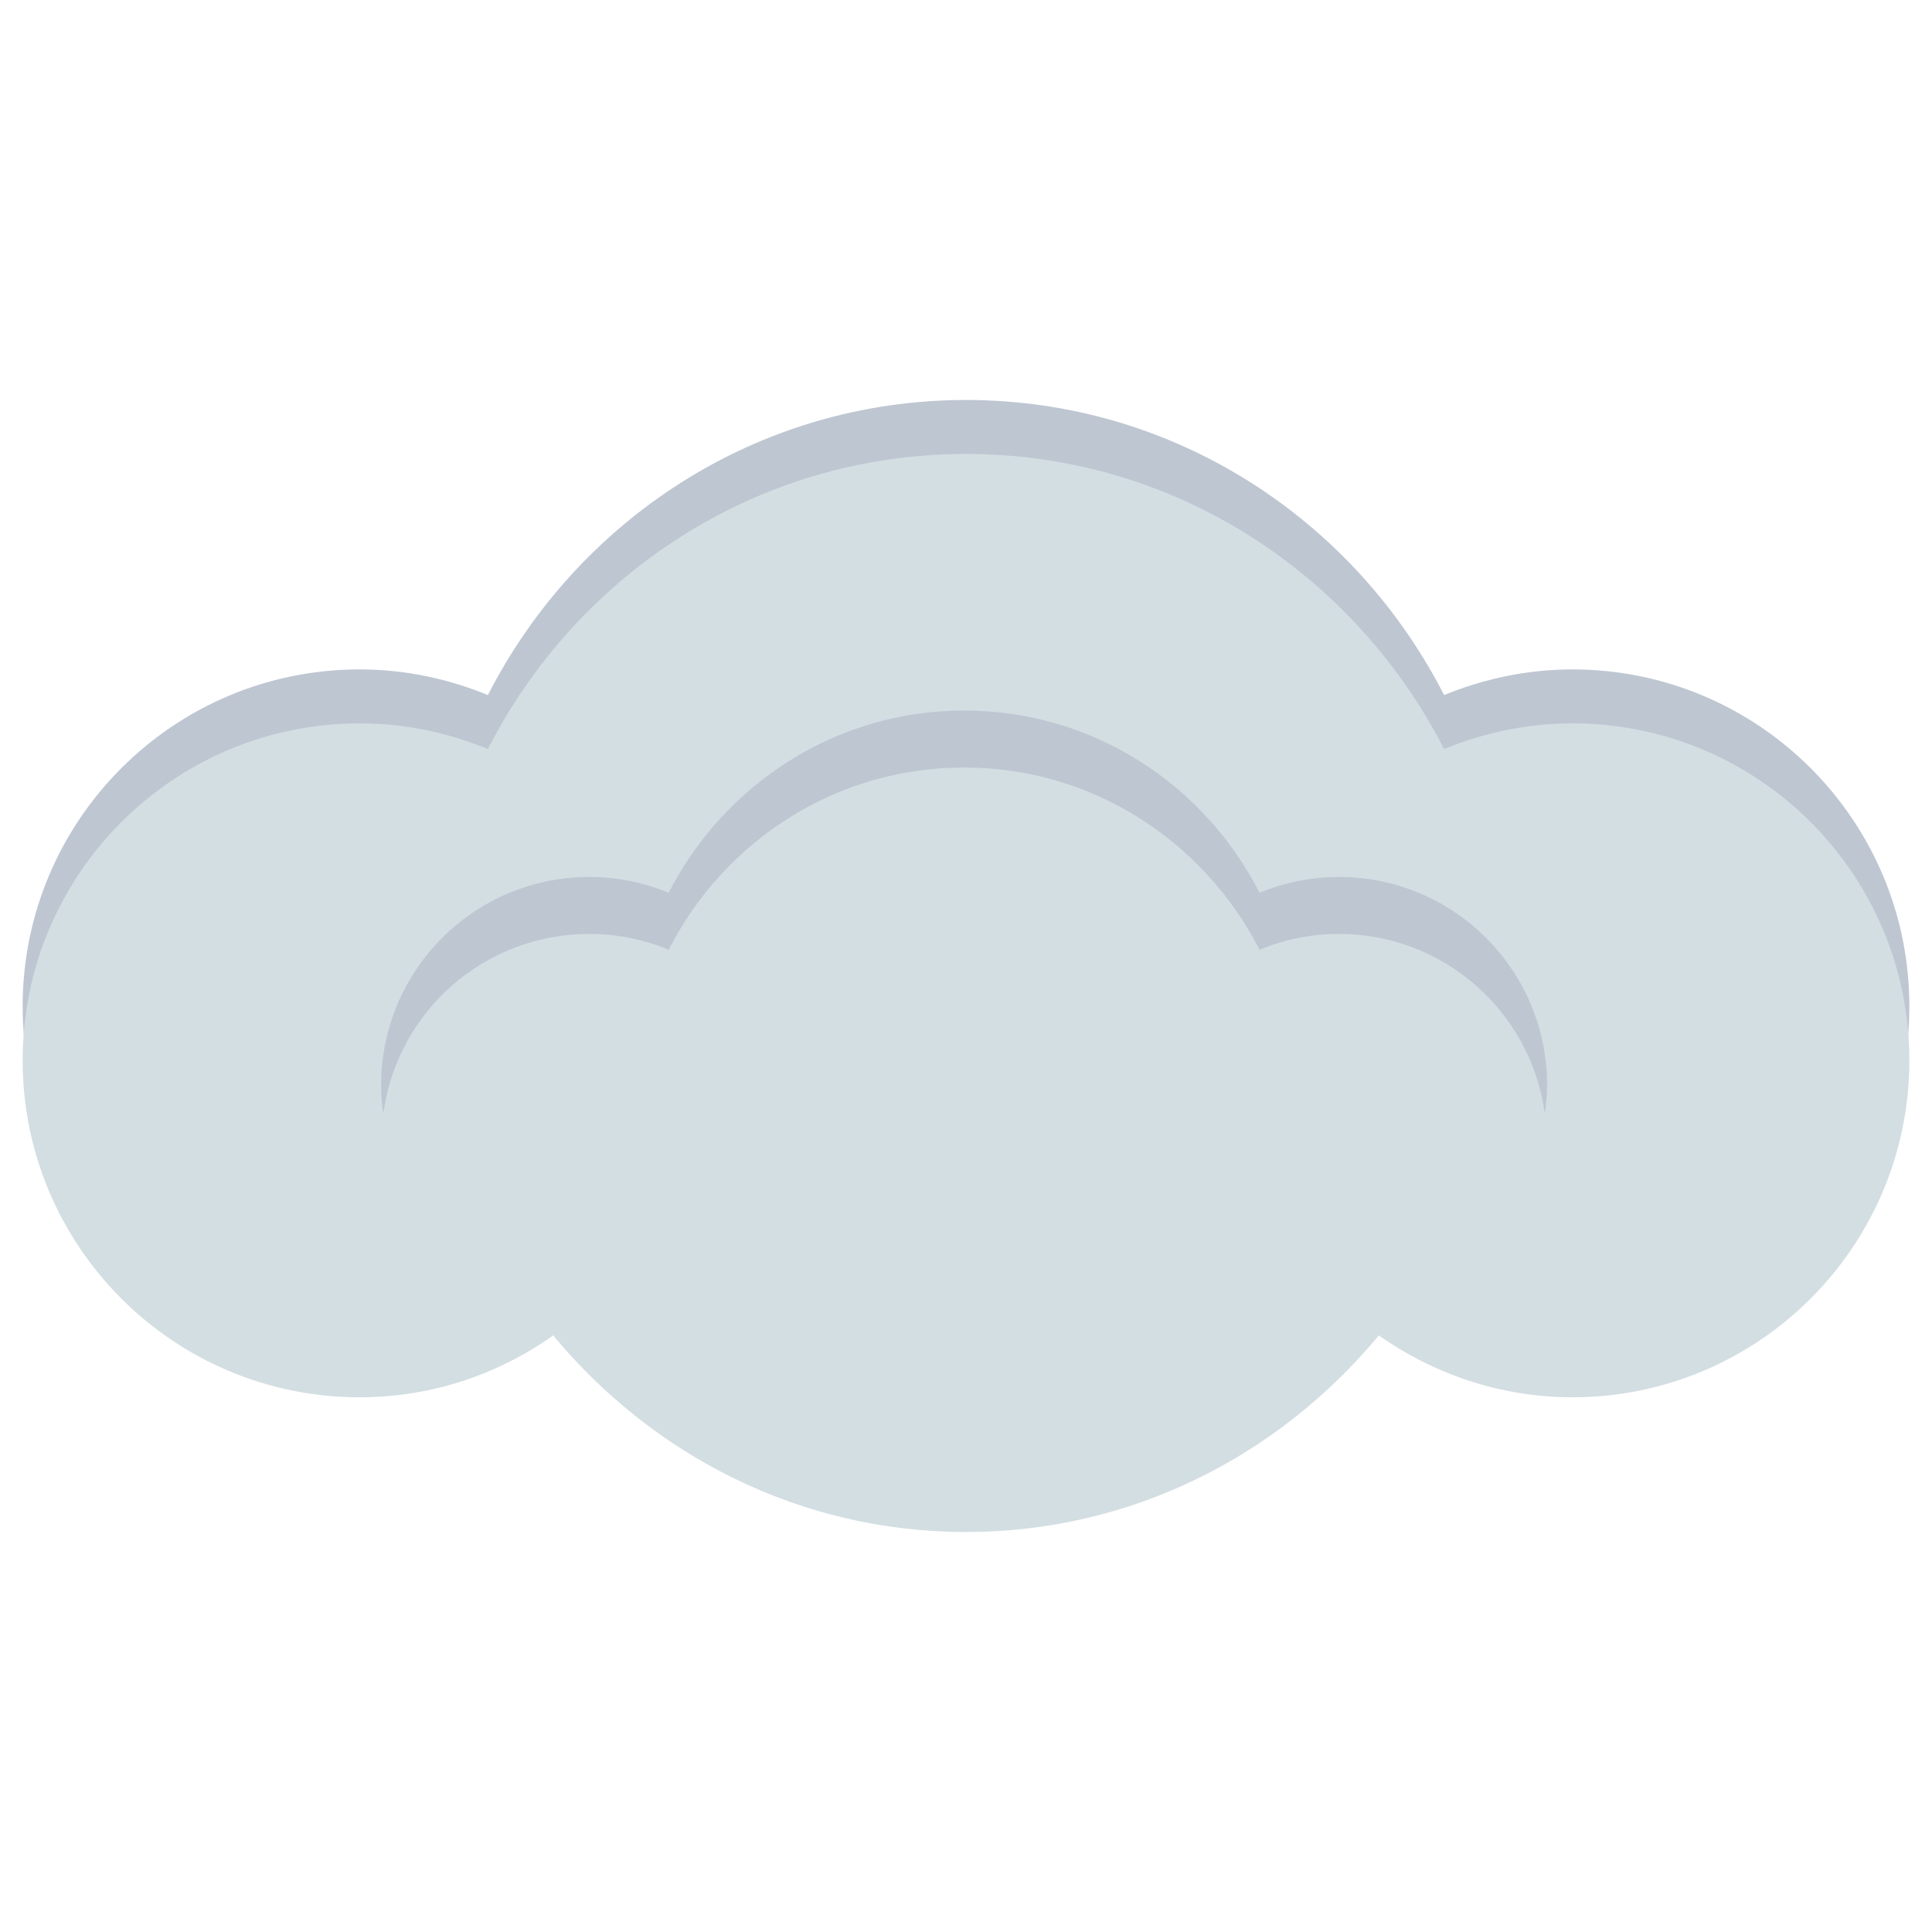
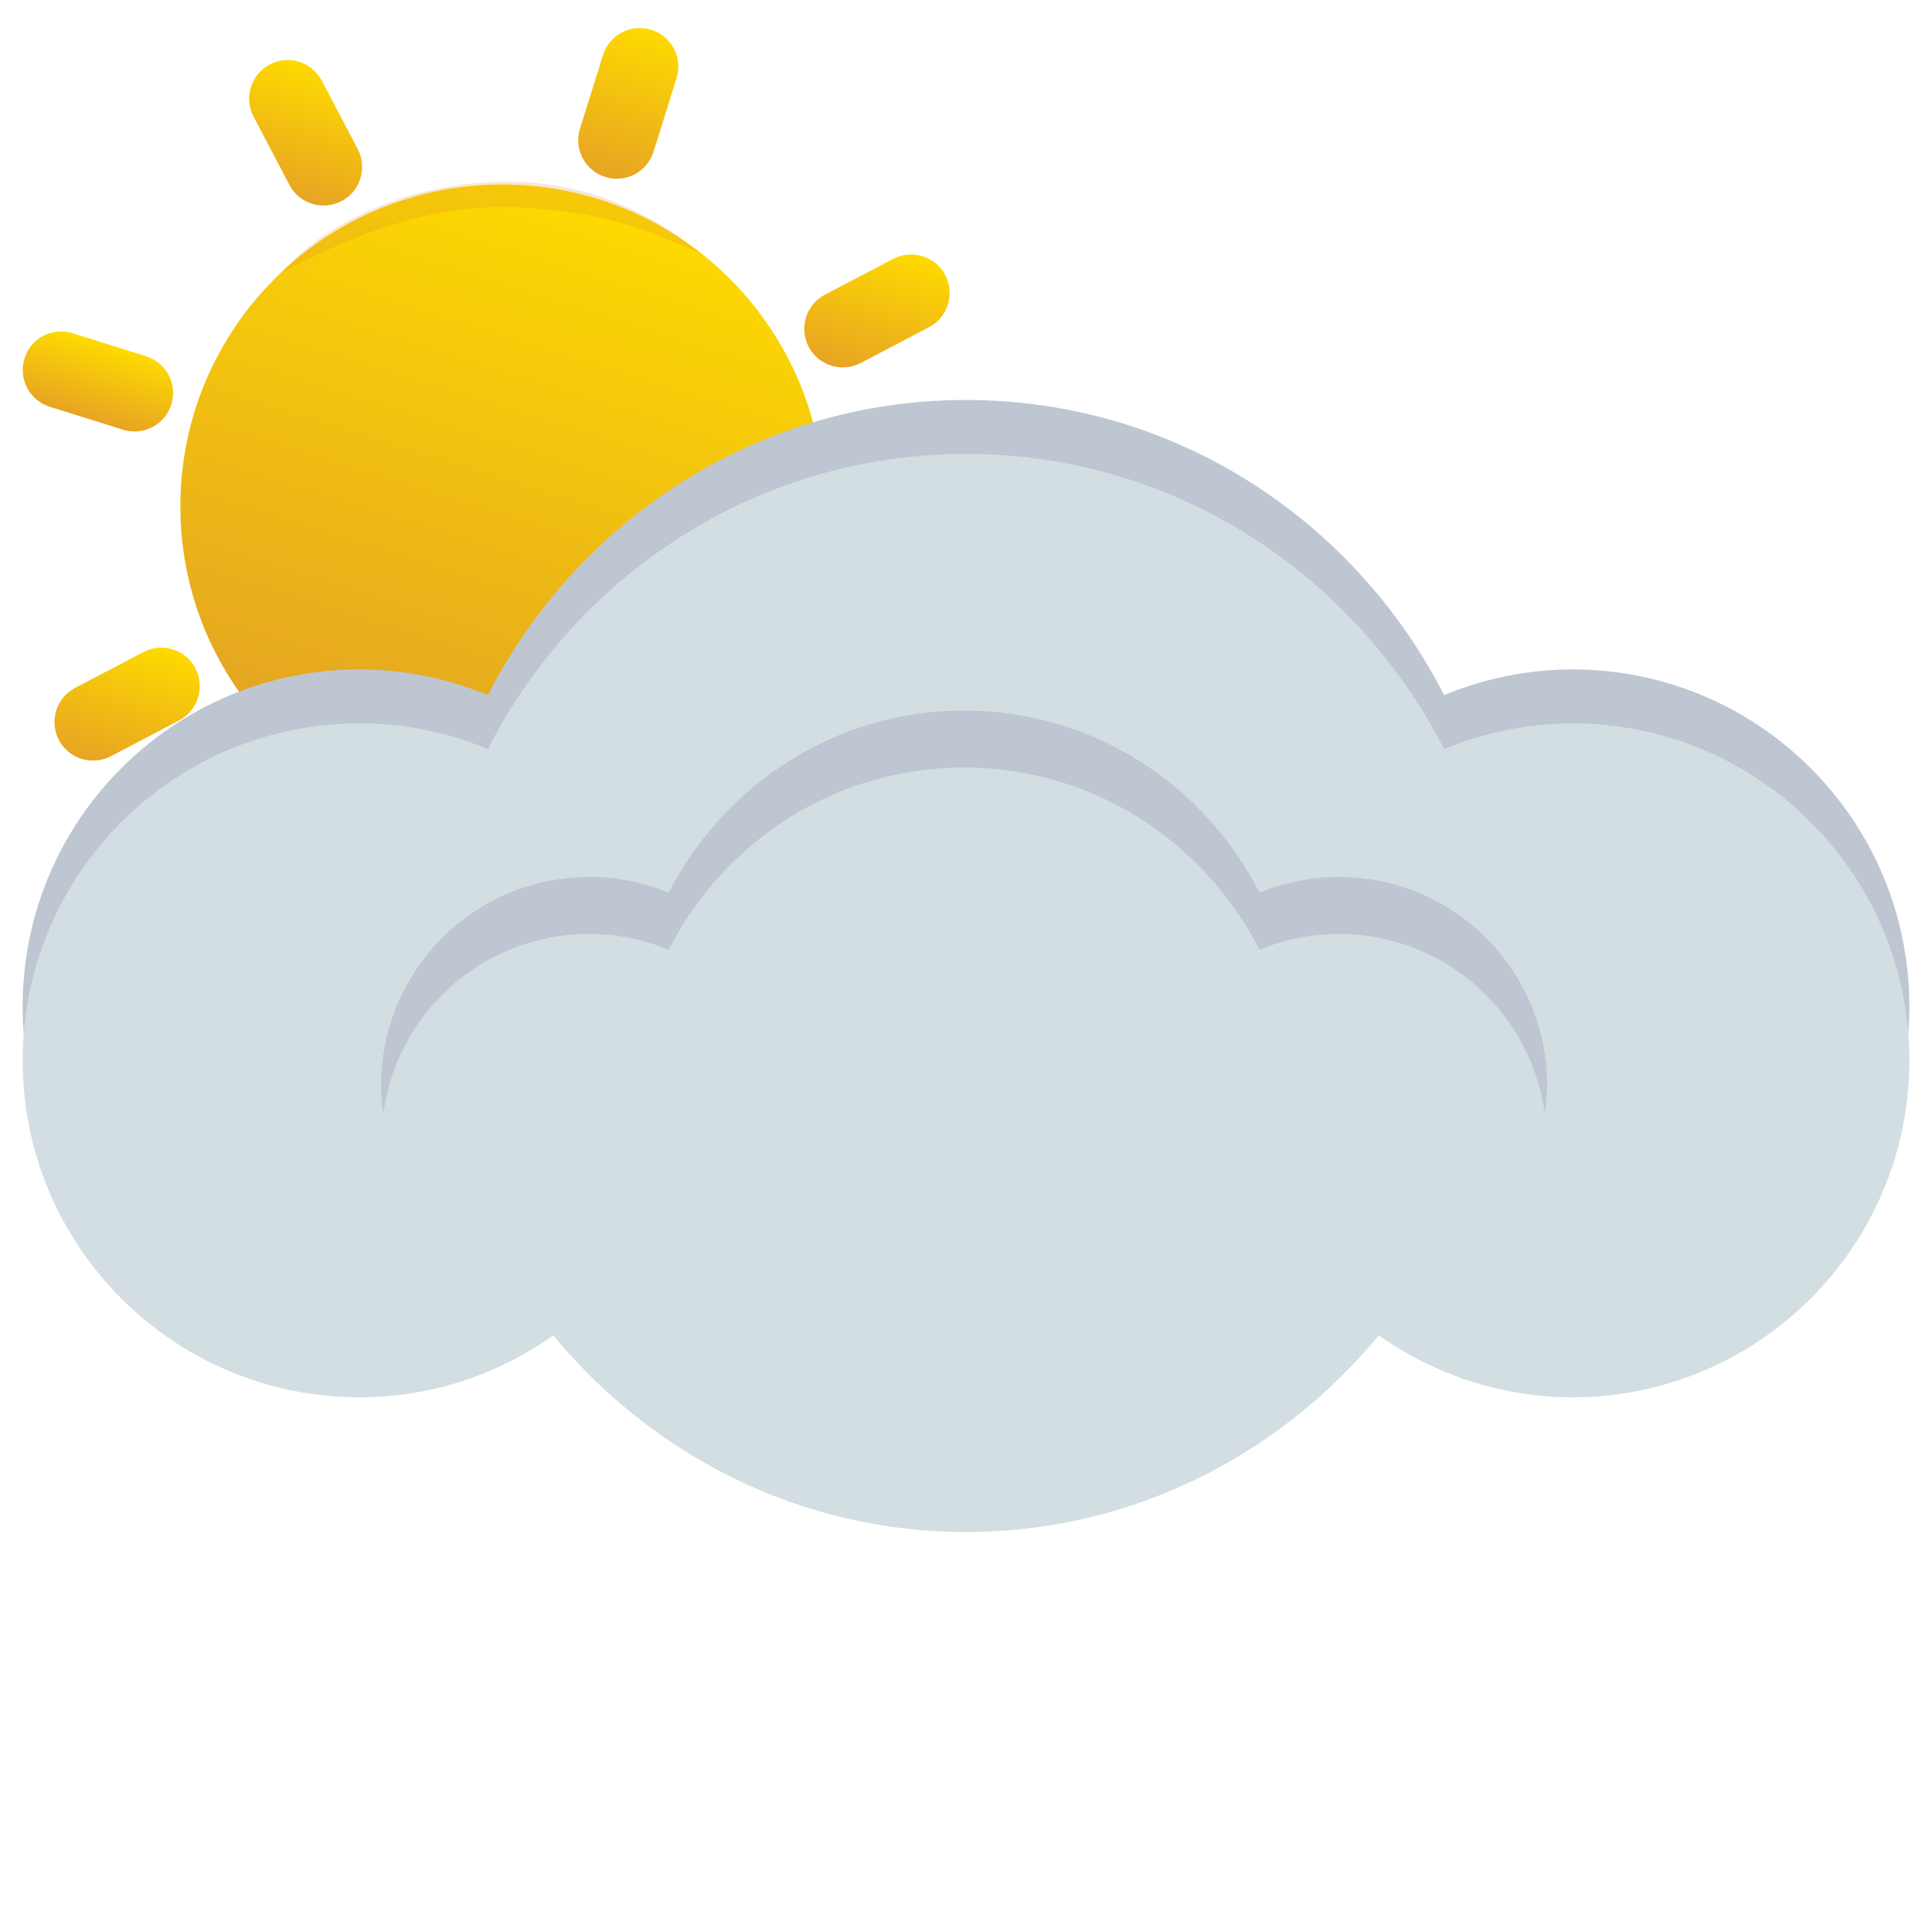
<svg xmlns="http://www.w3.org/2000/svg" version="1.1" id="Layer_1" x="0px" y="0px" viewBox="0 0 512 512" style="enable-background:new 0 0 512 512;" xml:space="preserve">
  <style type="text/css">
- 	.st0{fill:#BEC6D2;}
- 	.st1{opacity:5.000000e-002;fill:#A7A9AC;enable-background:new    ;}
- 	.st2{fill:#D3DEE2;}
+ 	.st0{fill:url(#XMLID_2_);}
+ 	.st1{fill:url(#XMLID_3_);}
+ 	.st2{fill:url(#XMLID_4_);}
+ 	.st3{fill:url(#XMLID_5_);}
+ 	.st4{fill:url(#XMLID_6_);}
+ 	.st5{fill:url(#XMLID_7_);}
+ 	.st6{fill:url(#XMLID_8_);}
+ 	.st7{fill:url(#XMLID_9_);}
+ 	.st8{fill:url(#XMLID_10_);}
+ 	.st9{opacity:0.5;fill:#D58128;enable-background:new    ;}
+ 	.st10{opacity:0.2;fill:#D58128;enable-background:new    ;}
+ 	.st11{fill:#BEC6D2;}
+ 	.st12{opacity:5.000000e-002;fill:#A7A9AC;enable-background:new    ;}
+ 	.st13{fill:#D3DEE2;}
</style>
+   <g id="XMLID_27_">
+     <linearGradient id="XMLID_2_" gradientUnits="userSpaceOnUse" x1="107.184" y1="17.736" x2="107.184" y2="188.386" gradientTransform="matrix(0.9546 0.2978 -0.2978 0.9546 61.474 3.8986)">
+       <stop offset="0" style="stop-color:#FEDA00" />
+       <stop offset="1" style="stop-color:#E2A025" />
+     </linearGradient>
+     <circle id="XMLID_496_" class="st0" cx="133.1" cy="134.2" r="85.3" />
+     <linearGradient id="XMLID_3_" gradientUnits="userSpaceOnUse" x1="186.554" y1="6.591" x2="186.554" y2="41.418" gradientTransform="matrix(0.9546 0.2978 -0.2978 0.9546 61.474 3.8986)">
+       <stop offset="0" style="stop-color:#FEDA00" />
+       <stop offset="1" style="stop-color:#E7A423" />
+     </linearGradient>
+     <path id="XMLID_495_" class="st1" d="M250.5,72.9c-2.6-5-8.8-6.9-13.8-4.3l-18.1,9.5c-5,2.6-6.9,8.8-4.3,13.8   c2.6,5,8.8,6.9,13.8,4.3l18.1-9.5C251.2,84.1,253.1,77.9,250.5,72.9z" />
+     <linearGradient id="XMLID_4_" gradientUnits="userSpaceOnUse" x1="27.879" y1="165.294" x2="27.879" y2="200.121" gradientTransform="matrix(0.9546 0.2978 -0.2978 0.9546 61.474 3.8986)">
+       <stop offset="0" style="stop-color:#FEDA00" />
+       <stop offset="1" style="stop-color:#E7A423" />
+     </linearGradient>
+     <path id="XMLID_494_" class="st2" d="M51.8,177.1c-2.6-5-8.8-6.9-13.8-4.3l-18.1,9.5c-5,2.6-6.9,8.8-4.3,13.8s8.8,6.9,13.8,4.3   l18.1-9.5C52.4,188.3,54.4,182.1,51.8,177.1z" />
+     <linearGradient id="XMLID_5_" gradientUnits="userSpaceOnUse" x1="219.463" y1="93.15" x2="219.463" y2="113.551" gradientTransform="matrix(0.9546 0.2978 -0.2978 0.9546 61.474 3.8986)">
+       <stop offset="0" style="stop-color:#FEDA00" />
+       <stop offset="1" style="stop-color:#E7A423" />
+     </linearGradient>
+     <path id="XMLID_492_" class="st3" d="M259.7,174c1.7-5.4-1.3-11.1-6.7-12.8l-19.5-6.1c-5.4-1.7-11.1,1.3-12.8,6.7   s1.3,11.1,6.7,12.8l19.5,6.1C252.3,182.4,258,179.4,259.7,174z" />
+     <linearGradient id="XMLID_6_" gradientUnits="userSpaceOnUse" x1="-4.965" y1="93.163" x2="-4.965" y2="113.582" gradientTransform="matrix(0.9546 0.2978 -0.2978 0.9546 61.474 3.8986)">
+       <stop offset="0" style="stop-color:#FEDA00" />
+       <stop offset="1" style="stop-color:#E7A423" />
+     </linearGradient>
+     <path id="XMLID_491_" class="st4" d="M45.4,107.2c1.7-5.4-1.3-11.1-6.7-12.8l-19.5-6.1C13.9,86.6,8.1,89.6,6.5,95   c-1.7,5.4,1.3,11.1,6.7,12.8l19.5,6.1C38,115.5,43.7,112.6,45.4,107.2z" />
+     <linearGradient id="XMLID_7_" gradientUnits="userSpaceOnUse" x1="27.963" y1="6.601" x2="27.963" y2="41.428" gradientTransform="matrix(0.9546 0.2978 -0.2978 0.9546 61.474 3.8986)">
+       <stop offset="0" style="stop-color:#FEDA00" />
+       <stop offset="1" style="stop-color:#E7A423" />
+     </linearGradient>
+     <path id="XMLID_489_" class="st5" d="M71.5,17.1c-5,2.6-6.9,8.8-4.3,13.8L76.7,49c2.6,5,8.8,6.9,13.8,4.3s6.9-8.8,4.3-13.8   l-9.5-18.1C82.6,16.4,76.5,14.4,71.5,17.1z" />
+     <linearGradient id="XMLID_8_" gradientUnits="userSpaceOnUse" x1="186.613" y1="165.282" x2="186.613" y2="200.109" gradientTransform="matrix(0.9546 0.2978 -0.2978 0.9546 61.474 3.8986)">
+       <stop offset="0" style="stop-color:#FEDA00" />
+       <stop offset="1" style="stop-color:#E7A423" />
+     </linearGradient>
+     <path id="XMLID_477_" class="st6" d="M175.7,215.8c-5,2.6-6.9,8.8-4.3,13.8l9.5,18.1c2.6,5,8.8,6.9,13.8,4.3s6.9-8.8,4.3-13.8   l-9.5-18.1C186.9,215.1,180.7,213.2,175.7,215.8z" />
+     <linearGradient id="XMLID_9_" gradientUnits="userSpaceOnUse" x1="107.284" y1="195.171" x2="107.284" y2="235.972" gradientTransform="matrix(0.9546 0.2978 -0.2978 0.9546 61.474 3.8986)">
+       <stop offset="0" style="stop-color:#FEDA00" />
+       <stop offset="1" style="stop-color:#E7A423" />
+     </linearGradient>
+     <path id="XMLID_475_" class="st7" d="M93.6,261.1c5.4,1.7,11.1-1.3,12.8-6.7l6.1-19.5c1.7-5.4-1.3-11.1-6.7-12.8   c-5.4-1.7-11.1,1.3-12.8,6.7l-6.1,19.5C85.2,253.7,88.2,259.4,93.6,261.1z" />
+     <linearGradient id="XMLID_10_" gradientUnits="userSpaceOnUse" x1="107.262" y1="-29.275" x2="107.262" y2="11.525" gradientTransform="matrix(0.9546 0.2978 -0.2978 0.9546 61.474 3.8986)">
+       <stop offset="0" style="stop-color:#FEDA00" />
+       <stop offset="1" style="stop-color:#E7A423" />
+     </linearGradient>
+     <path id="XMLID_474_" class="st8" d="M160.4,46.9c5.4,1.7,11.1-1.3,12.8-6.7l6.1-19.5c1.7-5.4-1.3-11.1-6.7-12.8   s-11.1,1.3-12.8,6.7l-6.1,19.5C152,39.5,155,45.2,160.4,46.9z" />
+     <path id="XMLID_470_" class="st9" d="M129.3,219.1c22.1,0.7,47.7-7.3,62.9-24c-16.2,8.3-37.4,18-61.7,17.2s-37.3-6.4-50.8-12.4   C90.9,209.1,106.9,218.4,129.3,219.1z" />
+     <path id="XMLID_469_" class="st10" d="M136.8,48.2c-21.9-0.7-47.2,7.3-62.2,24c16-8.3,37-18,61.1-17.3c24.1,0.8,36.8,6.4,50.2,12.4   C174.7,58.2,159,48.9,136.8,48.2z" />
+   </g>
  <g id="XMLID_78_">
-     <path id="XMLID_637_" class="st0" d="M416.7,177.4c-12,0-23.5,2.5-34,6.8C359.1,138,311.5,106,256,106s-103.1,32-126.7,78.2   c-10.5-4.3-21.9-6.8-34-6.8C46,177.4,6,217.4,6,266.7S46,356,95.3,356c19.1,0,36.8-6.1,51.3-16.4c26.2,31.6,65.2,52.1,109.4,52.1   s83.2-20.5,109.4-52.1c14.5,10.2,32.2,16.4,51.3,16.4c49.3,0,89.3-40,89.3-89.3S466,177.4,416.7,177.4z" />
-     <path id="XMLID_636_" class="st1" d="M267.8,254.6c-96.2-9.7-186.3,3.7-257.5,33.7c8.9,40,44.5,69.9,87.1,69.9   c19.1,0,36.8-6.1,51.3-16.4c26.2,31.6,65.2,52.1,109.4,52.1s83.2-20.5,109.4-52.1c14.5,10.2,32.2,16.4,51.3,16.4   c28.6,0,54-13.5,70.4-34.5C428.6,288.3,352.3,263.1,267.8,254.6z" />
-     <path id="XMLID_635_" class="st2" d="M416.7,191.7c-12,0-23.5,2.5-34,6.8c-23.7-46.2-71.2-78.2-126.7-78.2s-103.1,32-126.7,78.2   c-10.5-4.3-21.9-6.8-34-6.8C46,191.7,6,231.7,6,281s40,89.3,89.3,89.3c19.1,0,36.8-6.1,51.3-16.4C172.8,385.5,211.8,406,256,406   s83.2-20.5,109.4-52.1c14.5,10.2,32.2,16.4,51.3,16.4c49.3,0,89.3-40,89.3-89.3S466,191.7,416.7,191.7z" />
-     <path id="XMLID_541_" class="st0" d="M156.2,247.5c7.5,0,14.5,1.5,21,4.2c14.6-28.6,44-48.3,78.3-48.3s63.7,19.8,78.3,48.3   c6.5-2.7,13.6-4.2,21-4.2c27.9,0,50.9,20.7,54.6,47.6c0.3-2.5,0.6-5,0.6-7.5c0-30.5-24.7-55.2-55.2-55.2c-7.4,0-14.5,1.5-21,4.2   c-14.6-28.6-44-48.3-78.3-48.3s-63.7,19.8-78.3,48.3c-6.5-2.7-13.5-4.2-21-4.2c-30.5,0-55.2,24.7-55.2,55.2c0,2.6,0.2,5.1,0.6,7.5   C105.2,268.2,128.2,247.5,156.2,247.5z" />
+     <path id="XMLID_637_" class="st11" d="M416.7,177.4c-12,0-23.5,2.5-34,6.8C359.1,138,311.5,106,256,106s-103.1,32-126.7,78.2   c-10.5-4.3-21.9-6.8-34-6.8C46,177.4,6,217.4,6,266.7S46,356,95.3,356c19.1,0,36.8-6.1,51.3-16.4c26.2,31.6,65.2,52.1,109.4,52.1   s83.2-20.5,109.4-52.1c14.5,10.2,32.2,16.4,51.3,16.4c49.3,0,89.3-40,89.3-89.3S466,177.4,416.7,177.4z" />
+     <path id="XMLID_636_" class="st12" d="M267.8,254.6c-96.2-9.7-186.3,3.7-257.5,33.7c8.9,40,44.5,69.9,87.1,69.9   c19.1,0,36.8-6.1,51.3-16.4c26.2,31.6,65.2,52.1,109.4,52.1s83.2-20.5,109.4-52.1c14.5,10.2,32.2,16.4,51.3,16.4   c28.6,0,54-13.5,70.4-34.5C428.6,288.3,352.3,263.1,267.8,254.6z" />
+     <path id="XMLID_635_" class="st13" d="M416.7,191.7c-12,0-23.5,2.5-34,6.8c-23.7-46.2-71.2-78.2-126.7-78.2s-103.1,32-126.7,78.2   c-10.5-4.3-21.9-6.8-34-6.8C46,191.7,6,231.7,6,281s40,89.3,89.3,89.3c19.1,0,36.8-6.1,51.3-16.4C172.8,385.5,211.8,406,256,406   s83.2-20.5,109.4-52.1c14.5,10.2,32.2,16.4,51.3,16.4c49.3,0,89.3-40,89.3-89.3S466,191.7,416.7,191.7z" />
+     <path id="XMLID_541_" class="st11" d="M156.2,247.5c7.5,0,14.5,1.5,21,4.2c14.6-28.6,44-48.3,78.3-48.3s63.7,19.8,78.3,48.3   c6.5-2.7,13.6-4.2,21-4.2c27.9,0,50.9,20.7,54.6,47.6c0.3-2.5,0.6-5,0.6-7.5c0-30.5-24.7-55.2-55.2-55.2c-7.4,0-14.5,1.5-21,4.2   c-14.6-28.6-44-48.3-78.3-48.3s-63.7,19.8-78.3,48.3c-6.5-2.7-13.5-4.2-21-4.2c-30.5,0-55.2,24.7-55.2,55.2c0,2.6,0.2,5.1,0.6,7.5   C105.2,268.2,128.2,247.5,156.2,247.5z" />
  </g>
</svg>
